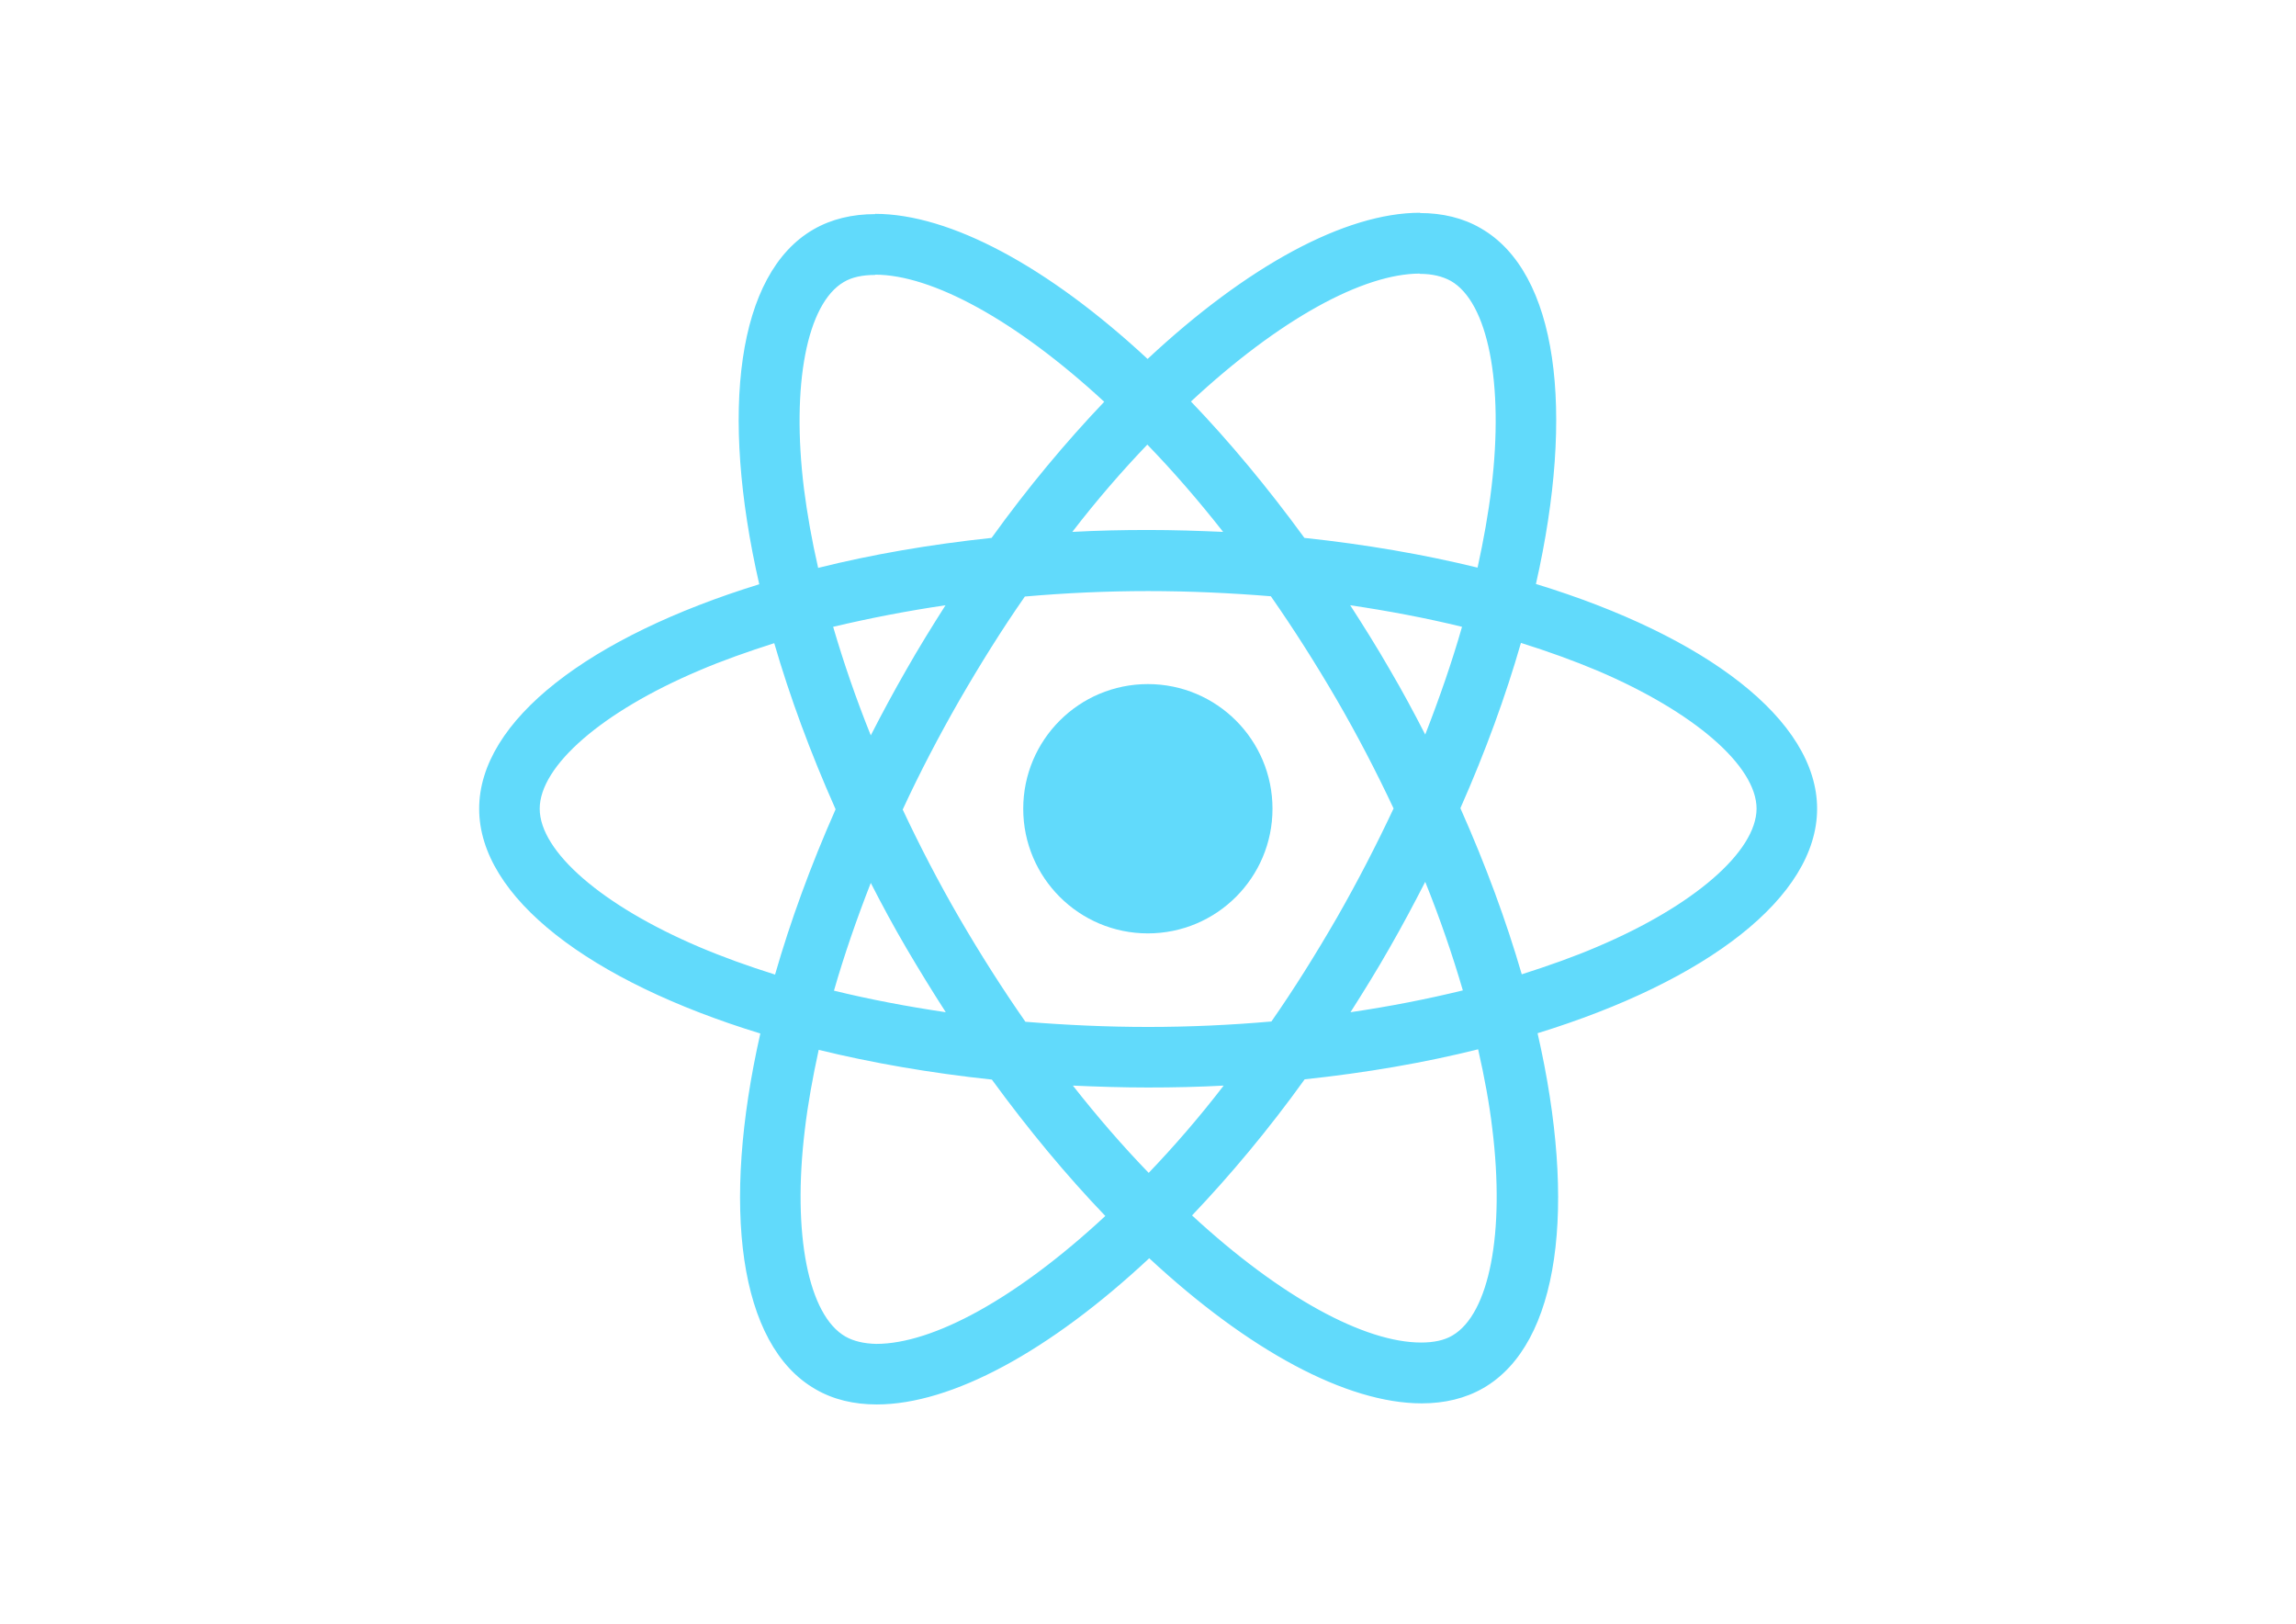
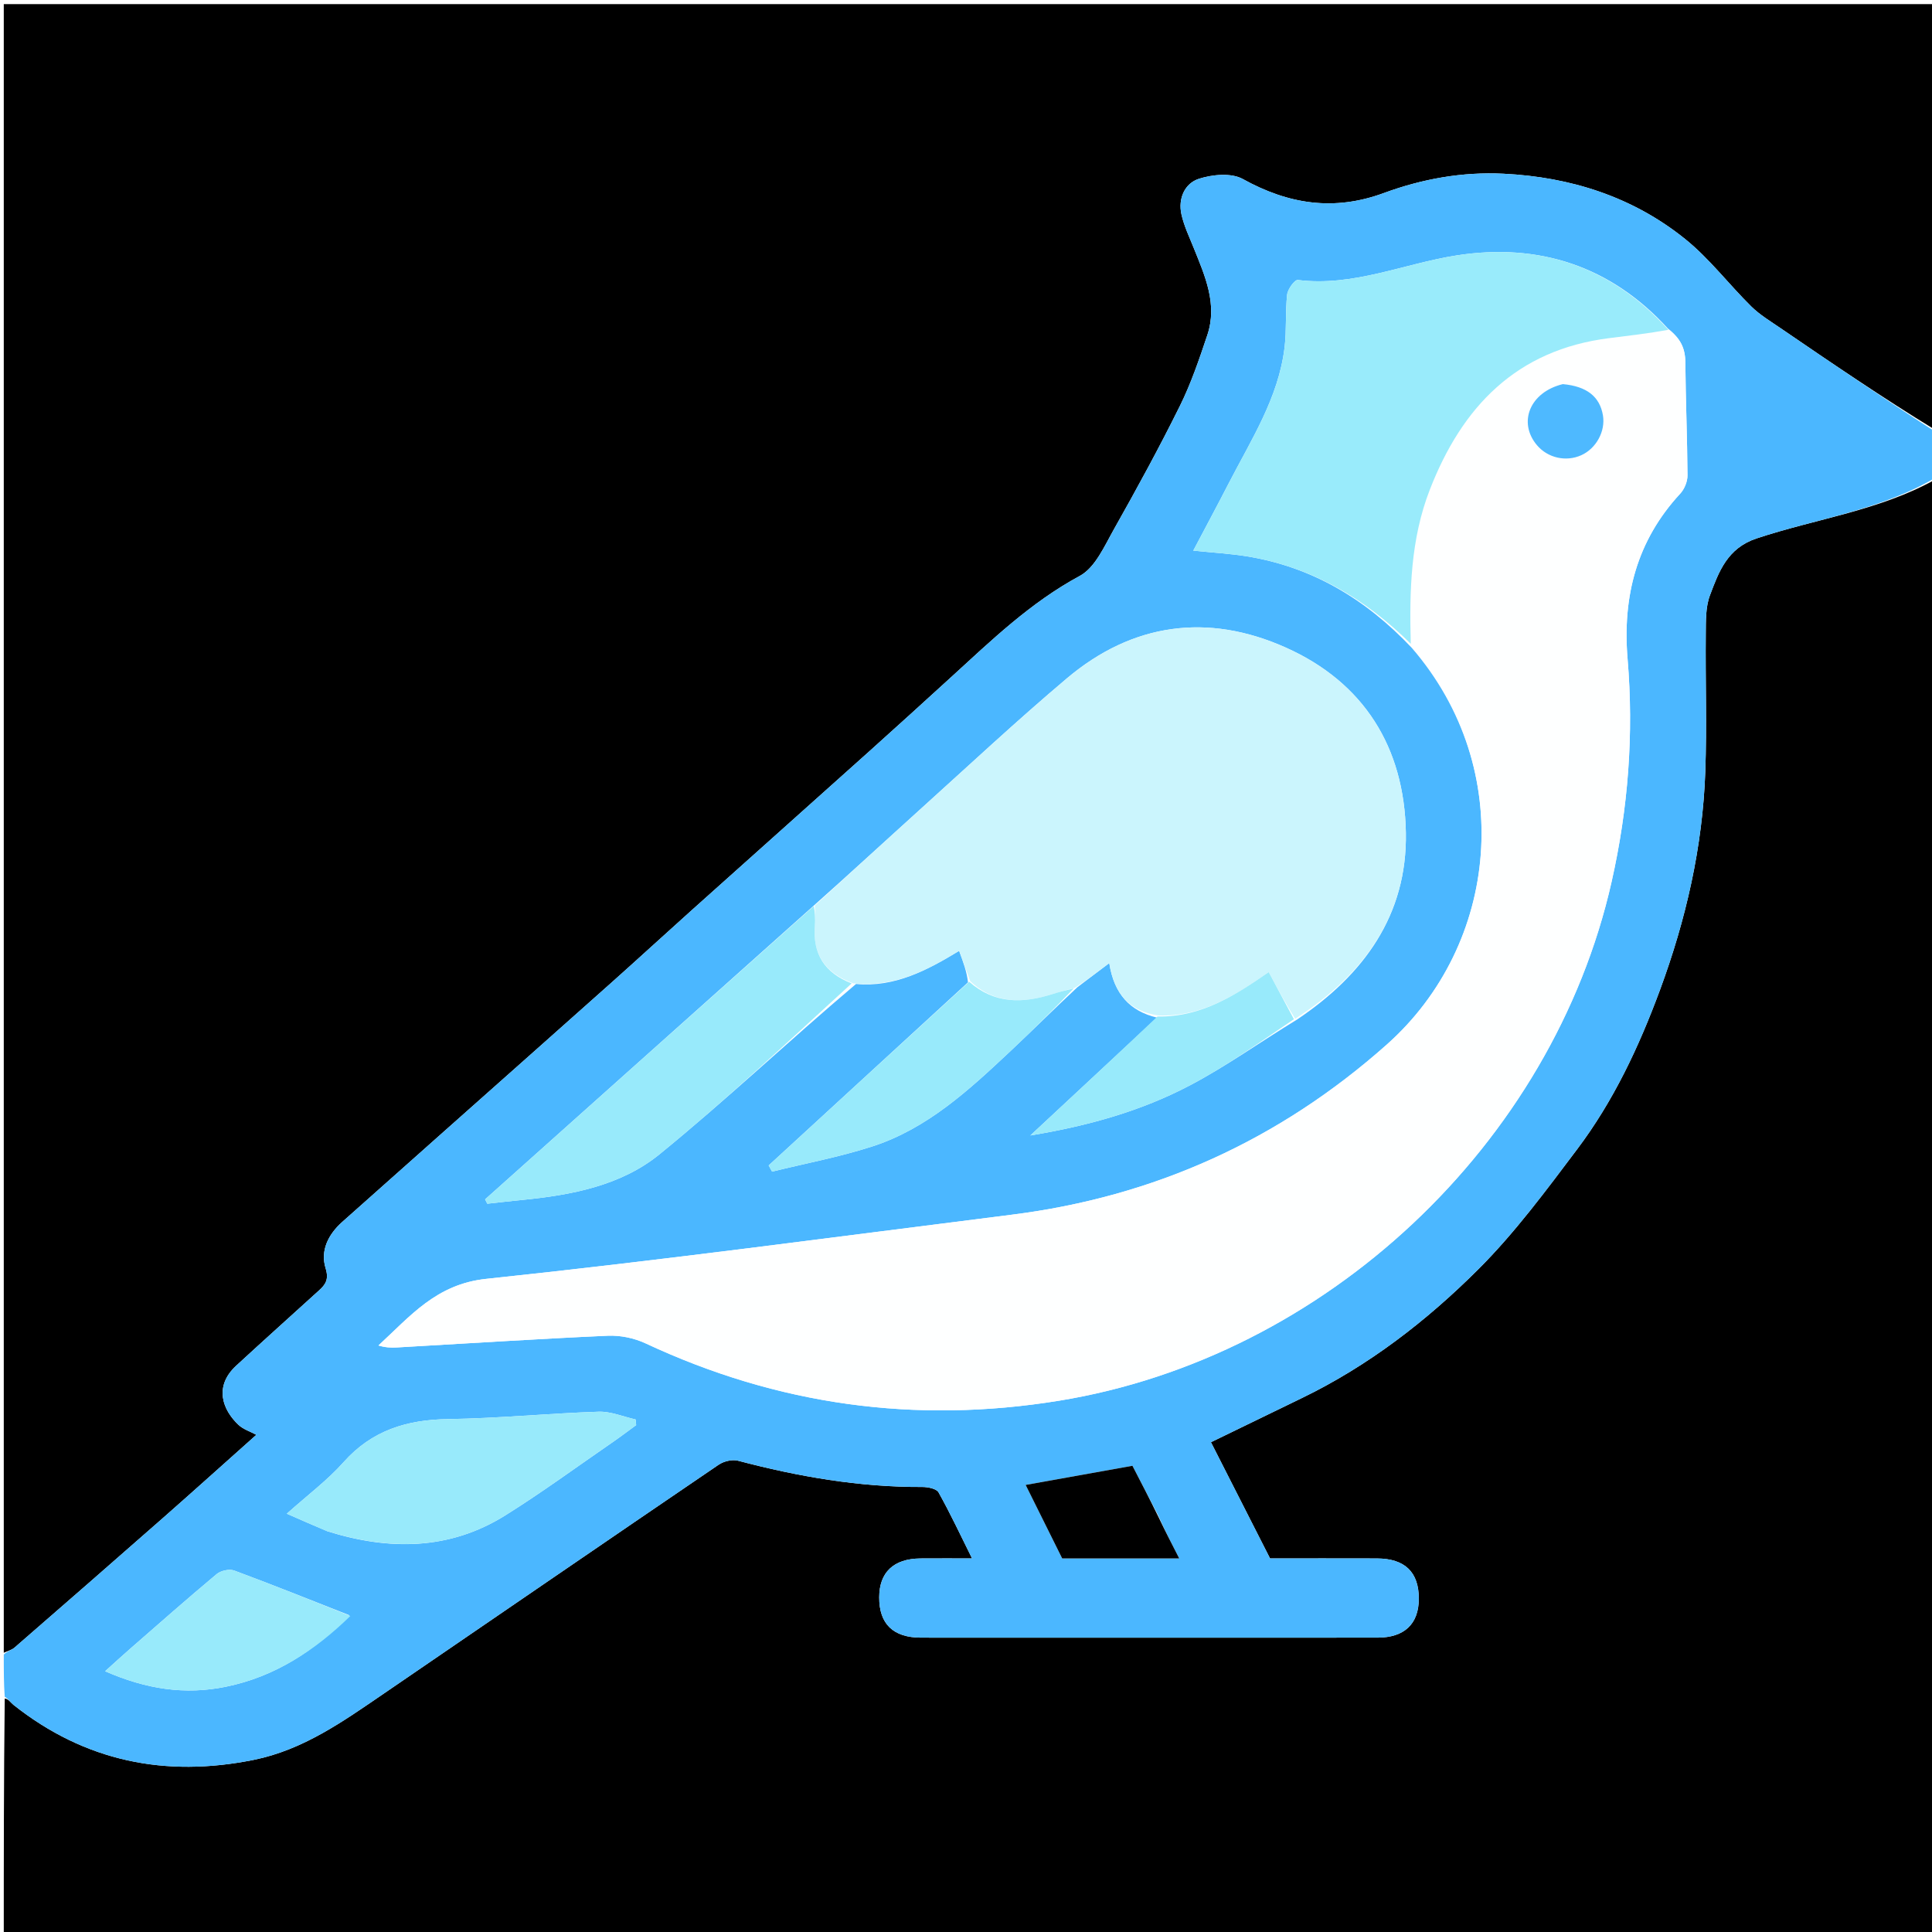
- <svg xmlns="http://www.w3.org/2000/svg" viewBox="0 0 841.9 595.3">
-   <g fill="#61DAFB">
-     <path d="M666.3 296.5c0-32.5-40.7-63.3-103.1-82.4 14.4-63.6 8-114.2-20.2-130.4-6.5-3.8-14.1-5.6-22.4-5.6v22.3c4.6 0 8.3.9 11.4 2.6 13.6 7.8 19.5 37.5 14.9 75.7-1.1 9.4-2.9 19.3-5.1 29.4-19.6-4.8-41-8.5-63.5-10.9-13.5-18.5-27.5-35.3-41.6-50 32.6-30.3 63.2-46.9 84-46.9V78c-27.5 0-63.5 19.6-99.9 53.6-36.4-33.8-72.4-53.2-99.9-53.2v22.3c20.7 0 51.4 16.5 84 46.6-14 14.7-28 31.4-41.3 49.9-22.6 2.4-44 6.1-63.6 11-2.3-10-4-19.7-5.2-29-4.7-38.2 1.1-67.9 14.6-75.8 3-1.8 6.9-2.6 11.5-2.6V78.5c-8.4 0-16 1.8-22.6 5.6-28.1 16.2-34.4 66.7-19.9 130.1-62.2 19.2-102.7 49.9-102.7 82.3 0 32.5 40.7 63.3 103.1 82.4-14.4 63.6-8 114.2 20.2 130.4 6.5 3.8 14.1 5.6 22.5 5.6 27.5 0 63.5-19.6 99.9-53.6 36.4 33.8 72.4 53.2 99.9 53.2 8.4 0 16-1.8 22.6-5.6 28.1-16.2 34.4-66.7 19.9-130.1 62-19.1 102.5-49.9 102.5-82.3zm-130.2-66.7c-3.7 12.9-8.3 26.2-13.5 39.5-4.1-8-8.4-16-13.1-24-4.6-8-9.5-15.8-14.4-23.4 14.2 2.1 27.9 4.7 41 7.9zm-45.8 106.5c-7.8 13.5-15.8 26.3-24.1 38.2-14.9 1.3-30 2-45.2 2-15.1 0-30.2-.7-45-1.9-8.3-11.9-16.4-24.6-24.2-38-7.6-13.1-14.5-26.4-20.8-39.8 6.2-13.4 13.2-26.8 20.7-39.9 7.8-13.5 15.8-26.3 24.1-38.2 14.9-1.3 30-2 45.2-2 15.1 0 30.2.7 45 1.9 8.3 11.9 16.4 24.6 24.2 38 7.6 13.1 14.5 26.4 20.8 39.8-6.3 13.4-13.2 26.8-20.7 39.9zm32.3-13c5.4 13.4 10 26.8 13.8 39.8-13.1 3.2-26.9 5.9-41.2 8 4.9-7.7 9.8-15.6 14.4-23.7 4.6-8 8.9-16.1 13-24.1zM421.2 430c-9.3-9.6-18.6-20.3-27.8-32 9 .4 18.2.7 27.5.7 9.4 0 18.7-.2 27.8-.7-9 11.7-18.3 22.4-27.5 32zm-74.4-58.9c-14.2-2.1-27.9-4.7-41-7.9 3.7-12.9 8.3-26.2 13.5-39.5 4.1 8 8.4 16 13.1 24 4.7 8 9.5 15.8 14.4 23.4zM420.7 163c9.3 9.6 18.6 20.3 27.8 32-9-.4-18.2-.7-27.5-.7-9.4 0-18.7.2-27.8.7 9-11.7 18.3-22.4 27.5-32zm-74 58.9c-4.9 7.7-9.8 15.6-14.4 23.7-4.6 8-8.9 16-13 24-5.4-13.4-10-26.8-13.8-39.8 13.1-3.1 26.9-5.8 41.2-7.9zm-90.5 125.2c-35.4-15.1-58.3-34.9-58.3-50.6 0-15.7 22.9-35.6 58.3-50.6 8.6-3.7 18-7 27.7-10.1 5.7 19.6 13.2 40 22.5 60.9-9.2 20.8-16.6 41.1-22.2 60.6-9.9-3.1-19.3-6.5-28-10.2zM310 490c-13.6-7.8-19.5-37.5-14.9-75.7 1.1-9.4 2.9-19.3 5.1-29.4 19.6 4.8 41 8.5 63.5 10.9 13.5 18.5 27.5 35.3 41.6 50-32.6 30.3-63.2 46.9-84 46.9-4.5-.1-8.3-1-11.3-2.7zm237.2-76.2c4.7 38.2-1.1 67.9-14.6 75.8-3 1.8-6.9 2.6-11.5 2.6-20.7 0-51.4-16.5-84-46.6 14-14.7 28-31.4 41.3-49.9 22.6-2.4 44-6.1 63.6-11 2.3 10.1 4.1 19.8 5.2 29.1zm38.5-66.7c-8.6 3.7-18 7-27.7 10.1-5.7-19.6-13.2-40-22.5-60.9 9.2-20.8 16.6-41.1 22.2-60.6 9.9 3.1 19.3 6.5 28.1 10.2 35.4 15.1 58.3 34.9 58.3 50.6-.1 15.7-23 35.6-58.4 50.6zM320.8 78.4z" />
-     <circle cx="420.9" cy="296.5" r="45.7" />
-     <path d="M520.5 78.1z" />
-   </g>
+ <svg xmlns="http://www.w3.org/2000/svg" version="1.1" id="Layer_1" x="0px" y="0px" width="100%" viewBox="0 0 512 512" enable-background="new 0 0 512 512" xml:space="preserve">
+   <path fill="#000000" opacity="1" stroke="none" d=" M1,438   C1,292.393 1,146.786 1,1.089   C171.667,1.089 342.333,1.089 513,1.089   C513,38.43 513,75.748 512.754,113.865   C498.955,105.436 485.393,96.221 471.859,86.966   C469.197,85.145 466.366,83.445 464.092,81.204   C458.156,75.351 453.036,68.545 446.595,63.356   C432.669,52.134 416.222,46.92 398.444,46.038   C387.551,45.498 376.896,47.409 366.738,51.154   C353.517,56.03 341.465,54.142 329.352,47.439   C326.319,45.76 321.289,46.234 317.714,47.386   C313.96,48.595 312.175,52.626 313.088,56.778   C313.771,59.881 315.197,62.831 316.393,65.809   C319.365,73.211 322.697,80.626 319.952,88.809   C317.814,95.18 315.642,101.613 312.668,107.613   C307.195,118.657 301.282,129.493 295.222,140.23   C292.692,144.71 290.237,150.419 286.158,152.619   C273.086,159.67 262.685,169.748 251.943,179.555   C244.762,186.112 237.567,192.655 230.327,199.147   C214.637,213.217 198.905,227.239 183.21,241.302   C176.21,247.574 169.294,253.938 162.28,260.192   C147.418,273.442 132.516,286.646 117.632,299.871   C108.655,307.848 99.671,315.817 90.71,323.813   C87.023,327.103 84.838,331.383 86.289,336.089   C87.194,339.024 86.321,340.357 84.572,341.948   C77.253,348.604 69.882,355.202 62.61,361.907   C56.579,367.468 59.034,373.708 63.232,377.63   C64.463,378.781 66.25,379.335 67.931,380.243   C59.594,387.673 51.453,395.009 43.224,402.246   C30.147,413.745 17.021,425.188 3.876,436.609   C3.1,437.283 1.967,437.546 1,438  z" />
+   <path fill="#000000" opacity="1" stroke="none" d=" M513,127   C513,255.608 513,384.217 513,512.912   C342.333,512.912 171.667,512.912 1,512.91   C1,492.25 1,471.593 1.256,450.136   C2.218,450.187 2.801,451.194 3.649,451.865   C22.531,466.806 43.824,471.112 67.239,466.385   C80.341,463.74 90.888,456.215 101.57,448.914   C131.197,428.664 160.779,408.347 190.452,388.164   C191.809,387.241 194.056,386.699 195.59,387.105   C211.6,391.341 227.784,394.13 244.406,394.064   C245.889,394.058 248.171,394.506 248.728,395.502   C251.874,401.122 254.606,406.974 257.605,413.001   C252.888,413.001 248.414,412.973 243.94,413.007   C236.828,413.062 233.017,416.671 233.001,423.307   C232.983,430.354 236.691,433.987 244.076,433.991   C284.406,434.009 324.737,434.011 365.068,433.989   C372.189,433.985 375.983,430.341 375.999,423.69   C376.017,416.643 372.316,413.035 364.932,413.009   C355.441,412.975 345.949,413.001 336.576,413.001   C331.203,402.438 325.942,392.093 320.911,382.203   C329.284,378.137 337.119,374.321 344.963,370.523   C362.641,361.964 378.055,350.063 391.795,336.342   C401.464,326.687 409.705,315.518 417.965,304.558   C427.582,291.798 434.346,277.39 439.877,262.438   C446.801,243.72 451.223,224.421 451.921,204.44   C452.346,192.289 451.928,180.111 452.046,167.946   C452.079,164.534 451.985,160.869 453.15,157.772   C455.509,151.498 457.756,145.268 465.512,142.69   C481.331,137.432 498.196,135.3 513,127  z" />
+   <path fill="#4BB7FF" opacity="1" stroke="none" d=" M513,126.537   C498.196,135.3 481.331,137.432 465.512,142.69   C457.756,145.268 455.509,151.498 453.15,157.772   C451.985,160.869 452.079,164.534 452.046,167.946   C451.928,180.111 452.346,192.289 451.921,204.44   C451.223,224.421 446.801,243.72 439.877,262.438   C434.346,277.39 427.582,291.798 417.965,304.558   C409.705,315.518 401.464,326.687 391.795,336.342   C378.055,350.063 362.641,361.964 344.963,370.523   C337.119,374.321 329.284,378.137 320.911,382.203   C325.942,392.093 331.203,402.438 336.576,413.001   C345.949,413.001 355.441,412.975 364.932,413.009   C372.316,413.035 376.017,416.643 375.999,423.69   C375.983,430.341 372.189,433.985 365.068,433.989   C324.737,434.011 284.406,434.009 244.076,433.991   C236.691,433.987 232.983,430.354 233.001,423.307   C233.017,416.671 236.828,413.062 243.94,413.007   C248.414,412.973 252.888,413.001 257.605,413.001   C254.606,406.974 251.874,401.122 248.728,395.502   C248.171,394.506 245.889,394.058 244.406,394.064   C227.784,394.13 211.6,391.341 195.59,387.105   C194.056,386.699 191.809,387.241 190.452,388.164   C160.779,408.347 131.197,428.664 101.57,448.914   C90.888,456.215 80.341,463.74 67.239,466.385   C43.824,471.112 22.531,466.806 3.649,451.865   C2.801,451.194 2.218,450.187 1.256,449.669   C1,446.307 1,442.614 1,438.461   C1.967,437.546 3.1,437.283 3.876,436.609   C17.021,425.188 30.147,413.745 43.224,402.246   C51.453,395.009 59.594,387.673 67.931,380.243   C66.25,379.335 64.463,378.781 63.232,377.63   C59.034,373.708 56.579,367.468 62.61,361.907   C69.882,355.202 77.253,348.604 84.572,341.948   C86.321,340.357 87.194,339.024 86.289,336.089   C84.838,331.383 87.023,327.103 90.71,323.813   C99.671,315.817 108.655,307.848 117.632,299.871   C132.516,286.646 147.418,273.442 162.28,260.192   C169.294,253.938 176.21,247.574 183.21,241.302   C198.905,227.239 214.637,213.217 230.327,199.147   C237.567,192.655 244.762,186.112 251.943,179.555   C262.685,169.748 273.086,159.67 286.158,152.619   C290.237,150.419 292.692,144.71 295.222,140.23   C301.282,129.493 307.195,118.657 312.668,107.613   C315.642,101.613 317.814,95.18 319.952,88.809   C322.697,80.626 319.365,73.211 316.393,65.809   C315.197,62.831 313.771,59.881 313.088,56.778   C312.175,52.626 313.96,48.595 317.714,47.386   C321.289,46.234 326.319,45.76 329.352,47.439   C341.465,54.142 353.517,56.03 366.738,51.154   C376.896,47.409 387.551,45.498 398.444,46.038   C416.222,46.92 432.669,52.134 446.595,63.356   C453.036,68.545 458.156,75.351 464.092,81.204   C466.366,83.445 469.197,85.145 471.859,86.966   C485.393,96.221 498.955,105.436 512.754,114.332   C513,118.025 513,122.049 513,126.537  M215.369,240.253   C186.431,266.117 157.493,291.981 128.556,317.845   C128.75,318.228 128.945,318.612 129.14,318.995   C132.193,318.664 135.244,318.306 138.301,318.006   C151.393,316.724 164.545,314.234 174.784,305.894   C192.398,291.546 208.959,275.905 226.854,260.77   C237.13,261.715 245.753,257.108 254.181,251.983   C255.305,255.051 256.214,257.53 256.528,260.336   C238.921,276.508 221.313,292.68 203.705,308.852   C204.006,309.399 204.308,309.946 204.609,310.493   C213.443,308.315 222.434,306.628 231.074,303.848   C245.744,299.127 256.822,288.831 267.78,278.554   C273.588,273.107 279.228,267.481 285.53,261.615   C288.097,259.673 290.664,257.731 293.964,255.234   C295.248,263.469 299.442,267.957 306.606,269.679   C295.71,279.82 284.815,289.961 273.049,300.912   C288.524,298.35 302.404,294.415 315.209,287.704   C324.856,282.648 333.798,276.247 343.726,270.196   C361.374,258.353 372.955,242.566 372.57,220.657   C372.174,198.083 361.459,180.851 340.685,171.582   C320.105,162.4 300.176,165.056 282.744,179.763   C269.384,191.035 256.604,202.995 243.62,214.71   C234.355,223.071 225.18,231.532 215.369,240.253  M374.14,171.692   C402,203.961 397.26,250.372 367.517,276.819   C339.031,302.147 305.895,317.156 268.124,321.91   C221.717,327.751 175.352,334.01 128.845,338.914   C115.597,340.311 108.73,348.805 100.296,356.56   C102.028,357.102 103.601,357.179 105.165,357.09   C123.786,356.03 142.401,354.817 161.032,353.983   C164.36,353.834 168.054,354.589 171.076,356.002   C206.058,372.353 242.487,377.41 280.635,371.208   C351.21,359.733 411.391,303.282 427.093,233.673   C431.492,214.174 432.996,194.516 431.327,174.626   C429.935,158.055 433.759,143.262 445.285,130.81   C446.394,129.611 447.21,127.616 447.201,125.995   C447.147,116.002 446.711,106.01 446.633,96.016   C446.604,92.333 445.355,89.61 442.035,87.083   C426.897,70.481 407.814,64.309 386.079,67.677   C372.048,69.851 358.661,76.045 343.934,74.199   C343.122,74.098 341.267,76.621 341.108,78.056   C340.599,82.666 340.982,87.378 340.437,91.981   C338.845,105.414 331.541,116.578 325.542,128.241   C322.68,133.805 319.715,139.316 316.234,145.919   C321.611,146.476 326.009,146.719 330.333,147.417   C347.587,150.201 361.81,158.648 374.14,171.692  M86.821,405.822   C103.111,410.906 119.065,410.875 133.927,401.58   C143.654,395.497 152.924,388.685 162.382,382.174   C164.488,380.725 166.522,379.172 168.589,377.666   C168.539,377.167 168.488,376.667 168.437,376.167   C165.163,375.443 161.865,374.011 158.618,374.119   C145.332,374.558 132.068,375.881 118.783,376.074   C107.804,376.234 98.535,379.065 91.013,387.532   C86.795,392.28 81.588,396.149 76.006,401.149   C80.109,402.948 83.092,404.256 86.821,405.822  M92.585,428.055   C82.425,424.07 72.298,419.996 62.065,416.208   C60.775,415.73 58.508,416.242 57.413,417.157   C49.634,423.653 42.037,430.366 34.396,437.027   C32.367,438.795 30.389,440.62 27.859,442.895   C38.782,447.678 49.039,449.21 59.836,447.009   C72.91,444.344 83.528,437.358 92.585,428.055  M306.945,401.621   C304.645,397.189 302.345,392.757 300.109,388.448   C290.588,390.155 281.405,391.801 271.808,393.521   C275.063,400.069 278.271,406.523 281.491,413.001   C286.696,413.001 291.67,413.001 296.645,413.001   C301.695,413.001 306.746,413.001 312.504,413.001   C310.423,408.941 308.74,405.659 306.945,401.621  z" />
+   <path fill="#FEFFFF" opacity="1" stroke="none" d=" M442.239,87.716   C445.355,89.61 446.604,92.333 446.633,96.016   C446.711,106.01 447.147,116.002 447.201,125.995   C447.21,127.616 446.394,129.611 445.285,130.81   C433.759,143.262 429.935,158.055 431.327,174.626   C432.996,194.516 431.492,214.174 427.093,233.673   C411.391,303.282 351.21,359.733 280.635,371.208   C242.487,377.41 206.058,372.353 171.076,356.002   C168.054,354.589 164.36,353.834 161.032,353.983   C142.401,354.817 123.786,356.03 105.165,357.09   C103.601,357.179 102.028,357.102 100.296,356.56   C108.73,348.805 115.597,340.311 128.845,338.914   C175.352,334.01 221.717,327.751 268.124,321.91   C305.895,317.156 339.031,302.147 367.517,276.819   C397.26,250.372 402,203.961 374.02,170.916   C373.483,156.448 373.844,142.857 378.89,129.84   C387.437,107.787 401.869,92.7 426.447,89.612   C431.708,88.952 436.975,88.346 442.239,87.716  M413.759,101.822   C405.423,103.918 402.217,111.924 407.296,117.964   C410.148,121.355 414.981,122.459 419.035,120.645   C423.014,118.864 425.513,114.271 424.794,110.058   C423.954,105.136 420.565,102.384 413.759,101.822  z" />
+   <path fill="#CBF5FD" opacity="1" stroke="none" d=" M306.867,269.091   C299.442,267.957 295.248,263.469 293.964,255.234   C290.664,257.731 288.097,259.673 284.841,261.777   C282.413,262.434 280.66,262.887 278.938,263.434   C271.089,265.928 263.614,266.124 257.122,260.01   C256.214,257.53 255.305,255.051 254.181,251.983   C245.753,257.108 237.13,261.715 226.141,260.596   C218.478,257.807 215.37,252.793 215.949,245.401   C216.09,243.594 215.967,241.766 215.965,239.948   C225.18,231.532 234.355,223.071 243.62,214.71   C256.604,202.995 269.384,191.035 282.744,179.763   C300.176,165.056 320.105,162.4 340.685,171.582   C361.459,180.851 372.174,198.083 372.57,220.657   C372.955,242.566 361.374,258.353 343.238,269.975   C340.633,265.825 338.517,261.895 336.217,257.626   C327.66,263.542 318.51,269.594 306.867,269.091  z" />
+   <path fill="#99EBFB" opacity="1" stroke="none" d=" M442.137,87.399   C436.975,88.346 431.708,88.952 426.447,89.612   C401.869,92.7 387.437,107.787 378.89,129.84   C373.844,142.857 373.483,156.448 373.869,170.612   C361.81,158.648 347.587,150.201 330.333,147.417   C326.009,146.719 321.611,146.476 316.234,145.919   C319.715,139.316 322.68,133.805 325.542,128.241   C331.541,116.578 338.845,105.414 340.437,91.981   C340.982,87.378 340.599,82.666 341.108,78.056   C341.267,76.621 343.122,74.098 343.934,74.199   C358.661,76.045 372.048,69.851 386.079,67.677   C407.814,64.309 426.897,70.481 442.137,87.399  z" />
+   <path fill="#98EAFB" opacity="1" stroke="none" d=" M215.667,240.101   C215.967,241.766 216.09,243.594 215.949,245.401   C215.37,252.793 218.478,257.807 225.695,260.614   C208.959,275.905 192.398,291.546 174.784,305.894   C164.545,314.234 151.393,316.724 138.301,318.006   C135.244,318.306 132.193,318.664 129.14,318.995   C128.945,318.612 128.75,318.228 128.556,317.845   C157.493,291.981 186.431,266.117 215.667,240.101  z" />
+   <path fill="#98EAFB" opacity="1" stroke="none" d=" M86.448,405.693   C83.092,404.256 80.109,402.948 76.006,401.149   C81.588,396.149 86.795,392.28 91.013,387.532   C98.535,379.065 107.804,376.234 118.783,376.074   C132.068,375.881 145.332,374.558 158.618,374.119   C161.865,374.011 165.163,375.443 168.437,376.167   C168.488,376.667 168.539,377.167 168.589,377.666   C166.522,379.172 164.488,380.725 162.382,382.174   C152.924,388.685 143.654,395.497 133.927,401.58   C119.065,410.875 103.111,410.906 86.448,405.693  z" />
+   <path fill="#98EAFB" opacity="1" stroke="none" d=" M256.825,260.173   C263.614,266.124 271.089,265.928 278.938,263.434   C280.66,262.887 282.413,262.434 284.548,261.937   C279.228,267.481 273.588,273.107 267.78,278.554   C256.822,288.831 245.744,299.127 231.074,303.848   C222.434,306.628 213.443,308.315 204.609,310.493   C204.308,309.946 204.006,309.399 203.705,308.852   C221.313,292.68 238.921,276.508 256.825,260.173  z" />
+   <path fill="#98EAFB" opacity="1" stroke="none" d=" M92.843,428.257   C83.528,437.358 72.91,444.344 59.836,447.009   C49.039,449.21 38.782,447.678 27.859,442.895   C30.389,440.62 32.367,438.795 34.396,437.027   C42.037,430.366 49.634,423.653 57.413,417.157   C58.508,416.242 60.775,415.73 62.065,416.208   C72.298,419.996 82.425,424.07 92.843,428.257  z" />
+   <path fill="#98EAFB" opacity="1" stroke="none" d=" M306.736,269.385   C318.51,269.594 327.66,263.542 336.217,257.626   C338.517,261.895 340.633,265.825 342.902,270.1   C333.798,276.247 324.856,282.648 315.209,287.704   C302.404,294.415 288.524,298.35 273.049,300.912   C284.815,289.961 295.71,279.82 306.736,269.385  z" />
+   <path fill="#000000" opacity="1" stroke="none" d=" M307.001,401.999   C308.74,405.659 310.423,408.941 312.504,413.001   C306.746,413.001 301.695,413.001 296.645,413.001   C291.67,413.001 286.696,413.001 281.491,413.001   C278.271,406.523 275.063,400.069 271.808,393.521   C281.405,391.801 290.588,390.155 300.109,388.448   C302.345,392.757 304.645,397.189 307.001,401.999  z" />
+   <path fill="#4EB9FF" opacity="1" stroke="none" d=" M414.17,101.794   C420.565,102.384 423.954,105.136 424.794,110.058   C425.513,114.271 423.014,118.864 419.035,120.645   C414.981,122.459 410.148,121.355 407.296,117.964   C402.217,111.924 405.423,103.918 414.17,101.794  z" />
</svg>
